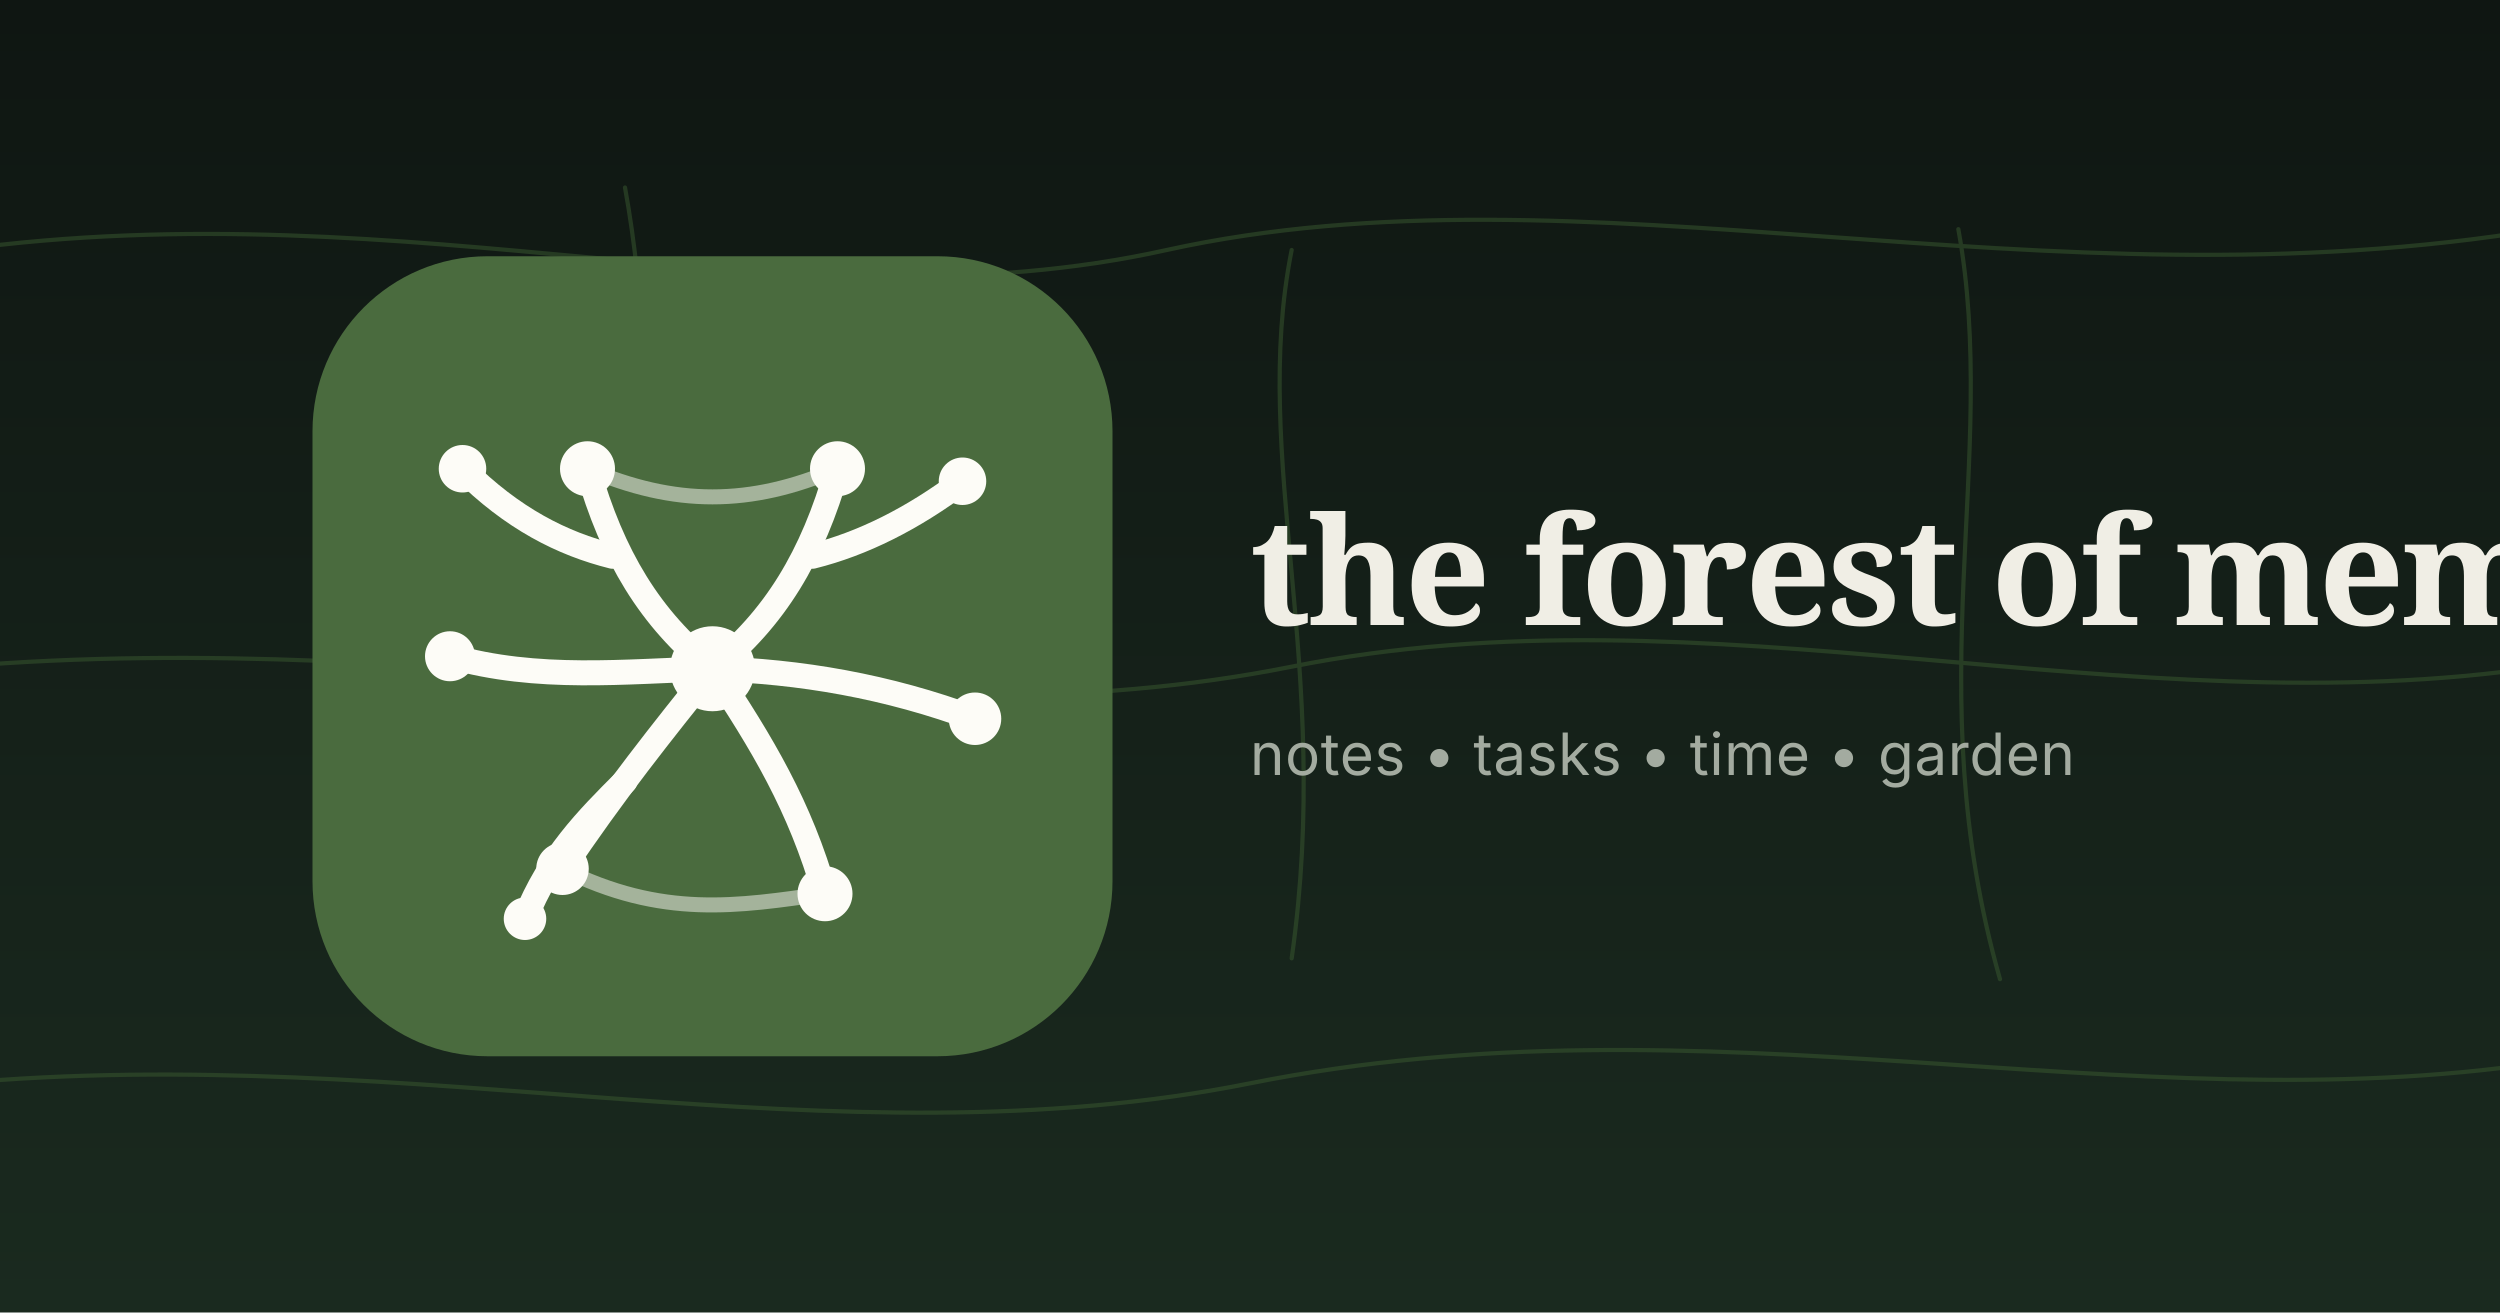
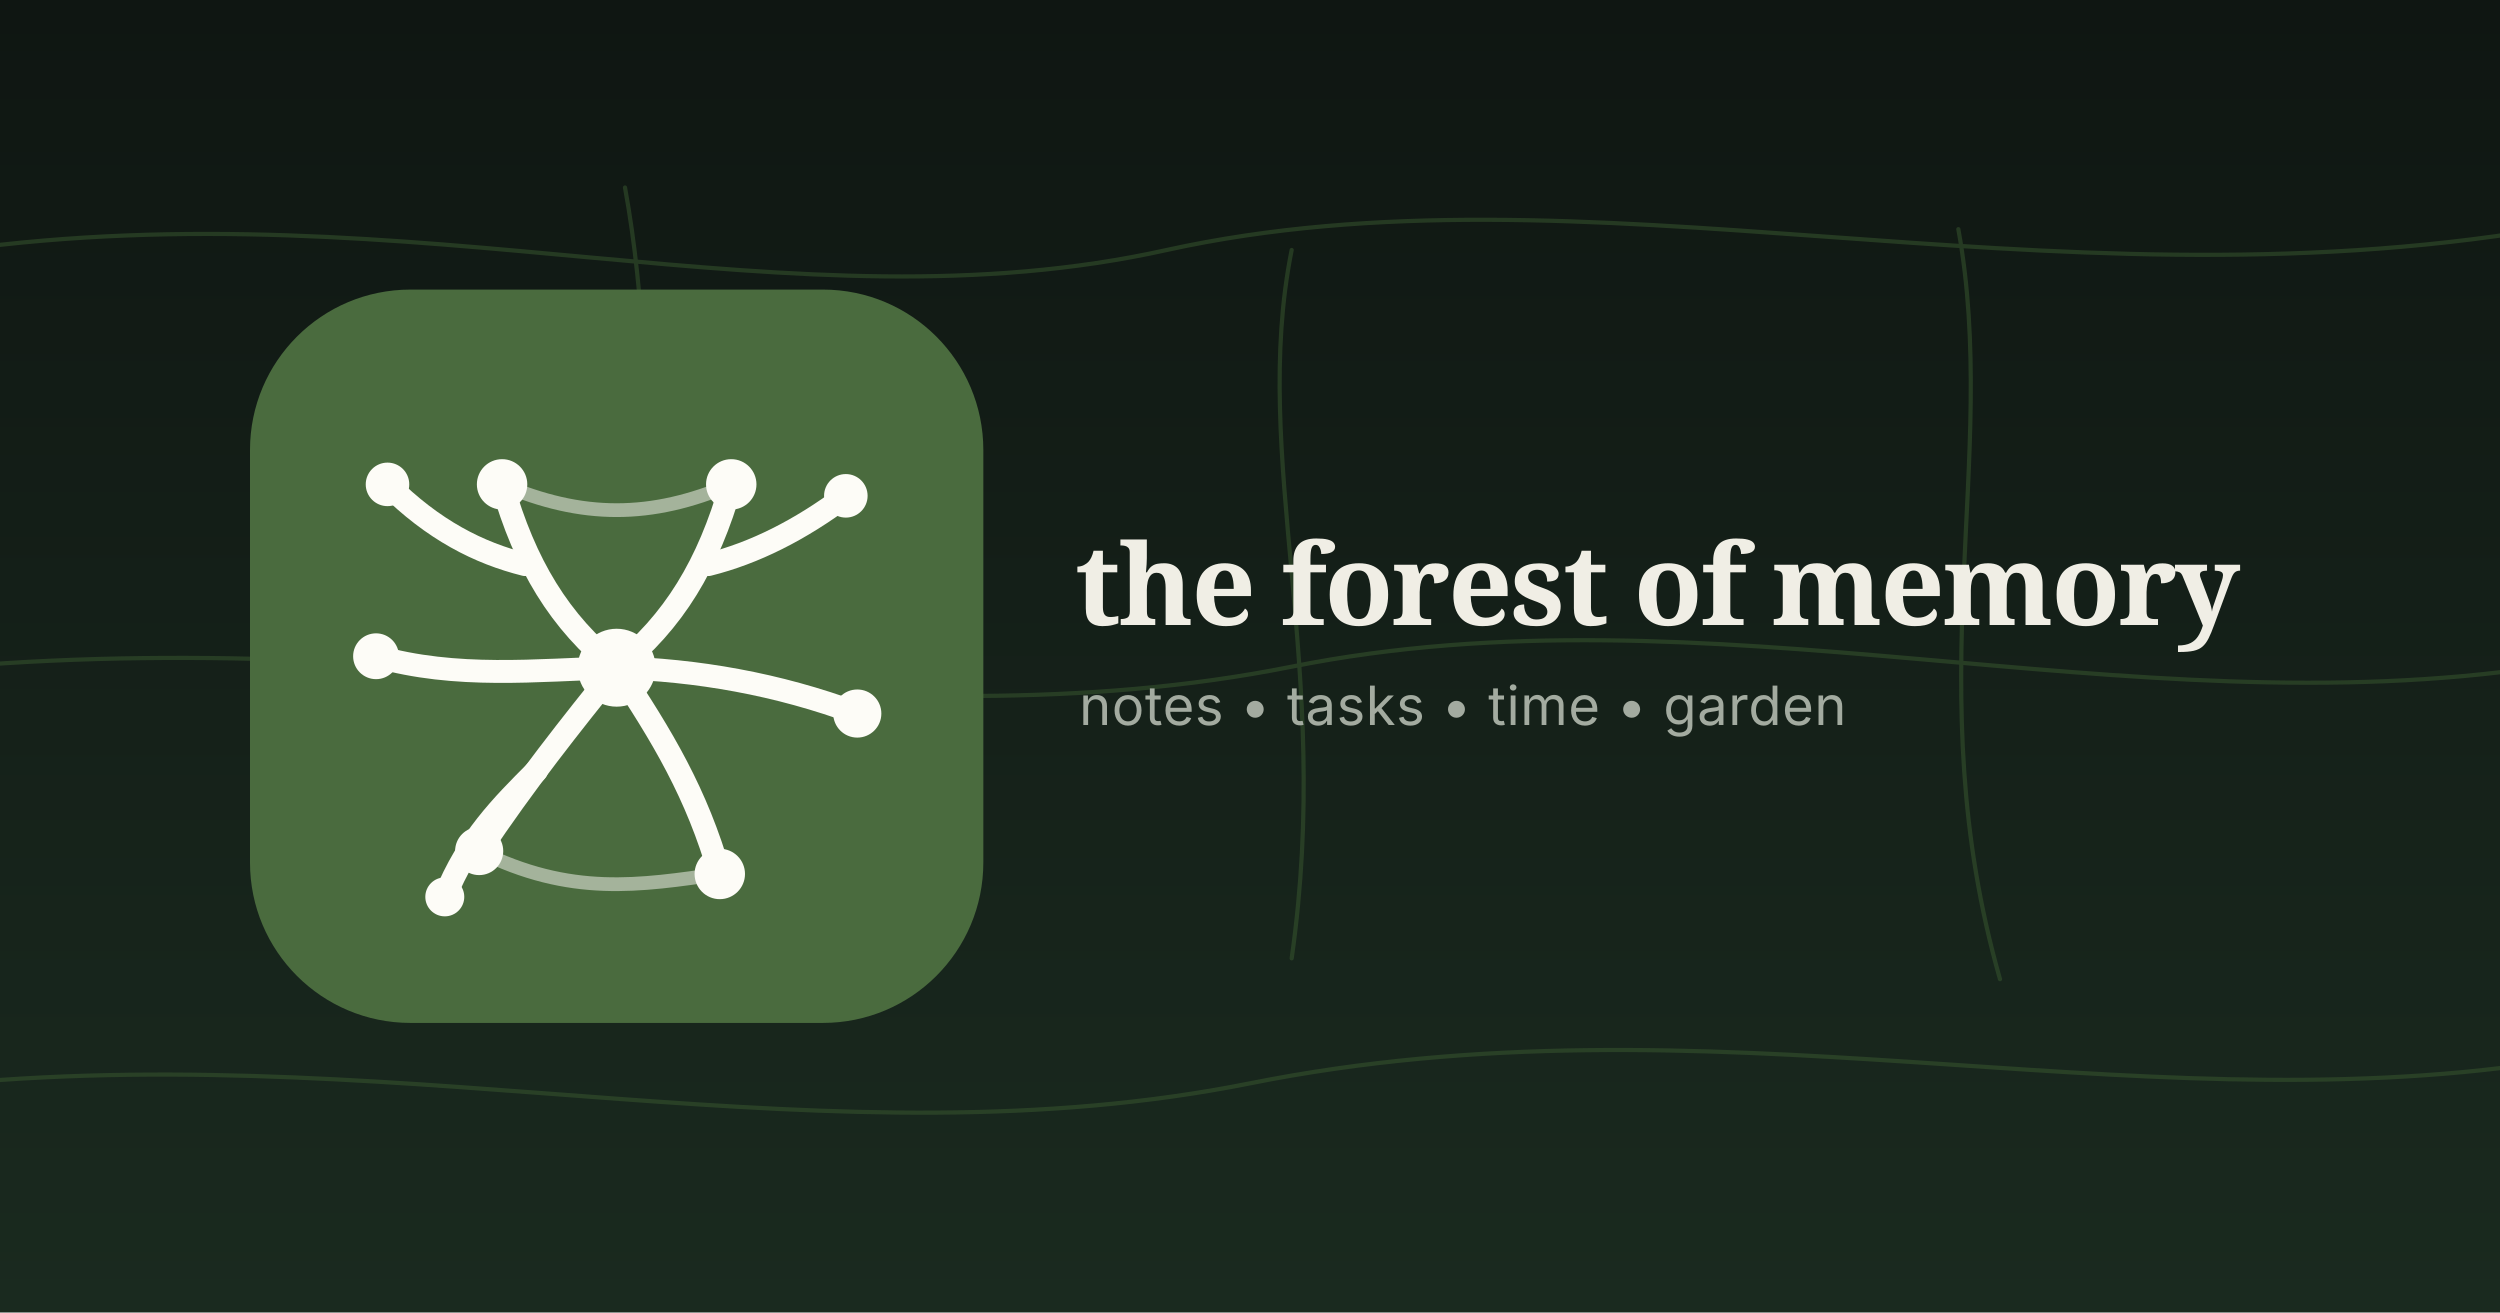
<svg xmlns="http://www.w3.org/2000/svg" viewBox="0 0 1200 630" width="1200" height="630" role="img" aria-label="Mycelium — the forest of memory">
  <defs>
    <linearGradient id="bg" x1="0" y1="0" x2="0" y2="1">
      <stop offset="0" stop-color="#0f1612" />
      <stop offset="1" stop-color="#1a2a1f" />
    </linearGradient>
  </defs>
  <rect width="1200" height="630" fill="url(#bg)" />
  <g fill="none" stroke="#3a5a30" stroke-width="2" stroke-linecap="round" opacity="0.5">
    <path d="M-20 120 C200 90 380 160 560 120 C760 76 980 150 1220 110" />
    <path d="M-20 320 C220 300 420 360 620 320 C820 280 1020 350 1220 320" />
    <path d="M-20 520 C200 500 400 560 600 520 C820 476 1020 540 1220 510" />
    <path d="M300 90 C320 200 300 300 340 420" />
    <path d="M620 120 C600 220 640 320 620 460" />
    <path d="M940 110 C960 220 920 330 960 470" />
  </g>
-   <g transform="translate(150 123) scale(12)">
+   <g transform="translate(120 139) scale(11)">
    <rect width="32" height="32" rx="7" fill="#4a6b3e" />
    <g fill="none" stroke="#fdfcf7" stroke-width="1" stroke-linecap="round">
      <path d="M16 16.5 C13.5 14.5 12 12 11 8.5" />
      <path d="M12 12 C10 11.5 8 10.5 6 8.5" />
      <path d="M16 16.5 C18.5 14.5 20 12 21 8.5" />
      <path d="M20 12 C22 11.5 24 10.5 26 9" />
      <path d="M16 16.5 C12.5 16.6 9 17 5.5 16" />
      <path d="M16 16.5 C19.5 16.6 23 17.2 26.5 18.5" />
      <path d="M16 16.5 C14 19 12 21.5 10 24.5" />
      <path d="M12.5 21 C11 22.5 9.5 24 8.5 26.5" />
      <path d="M16 16.5 C18 19.5 19.5 22 20.5 25.5" />
      <path d="M11 8.5 C14.5 10 17.5 10 21 8.5" stroke-width="0.6" opacity="0.5" />
      <path d="M10 24.5 C14 26.5 17 26 20.5 25.5" stroke-width="0.6" opacity="0.5" />
    </g>
    <g fill="#fdfcf7">
      <circle cx="16" cy="16.5" r="1.7" />
      <circle cx="11" cy="8.5" r="1.1" />
      <circle cx="6" cy="8.5" r="0.95" />
      <circle cx="21" cy="8.5" r="1.1" />
      <circle cx="26" cy="9" r="0.95" />
      <circle cx="5.5" cy="16" r="1" />
      <circle cx="26.5" cy="18.5" r="1.05" />
      <circle cx="10" cy="24.5" r="1.05" />
      <circle cx="8.5" cy="26.5" r="0.85" />
      <circle cx="20.5" cy="25.5" r="1.1" />
    </g>
  </g>
-   <text x="600" y="300" font-family="Georgia, 'Iowan Old Style', ui-serif, serif" font-size="72" font-weight="600" fill="#f0eee5" letter-spacing="-1.5">the forest of memory</text>
-   <text x="600" y="372" font-family="system-ui, -apple-system, 'Segoe UI', sans-serif" font-size="28" fill="#a3aba0" letter-spacing="0.3">notes • tasks • time • garden</text>
+   <text x="516" y="300" font-family="Georgia, 'Iowan Old Style', ui-serif, serif" font-size="54" font-weight="600" fill="#f0eee5" letter-spacing="-1">the forest of memory</text>
+   <text x="518" y="348" font-family="system-ui, -apple-system, 'Segoe UI', sans-serif" font-size="26" fill="#a3aba0" letter-spacing="0.3">notes • tasks • time • garden</text>
</svg>
